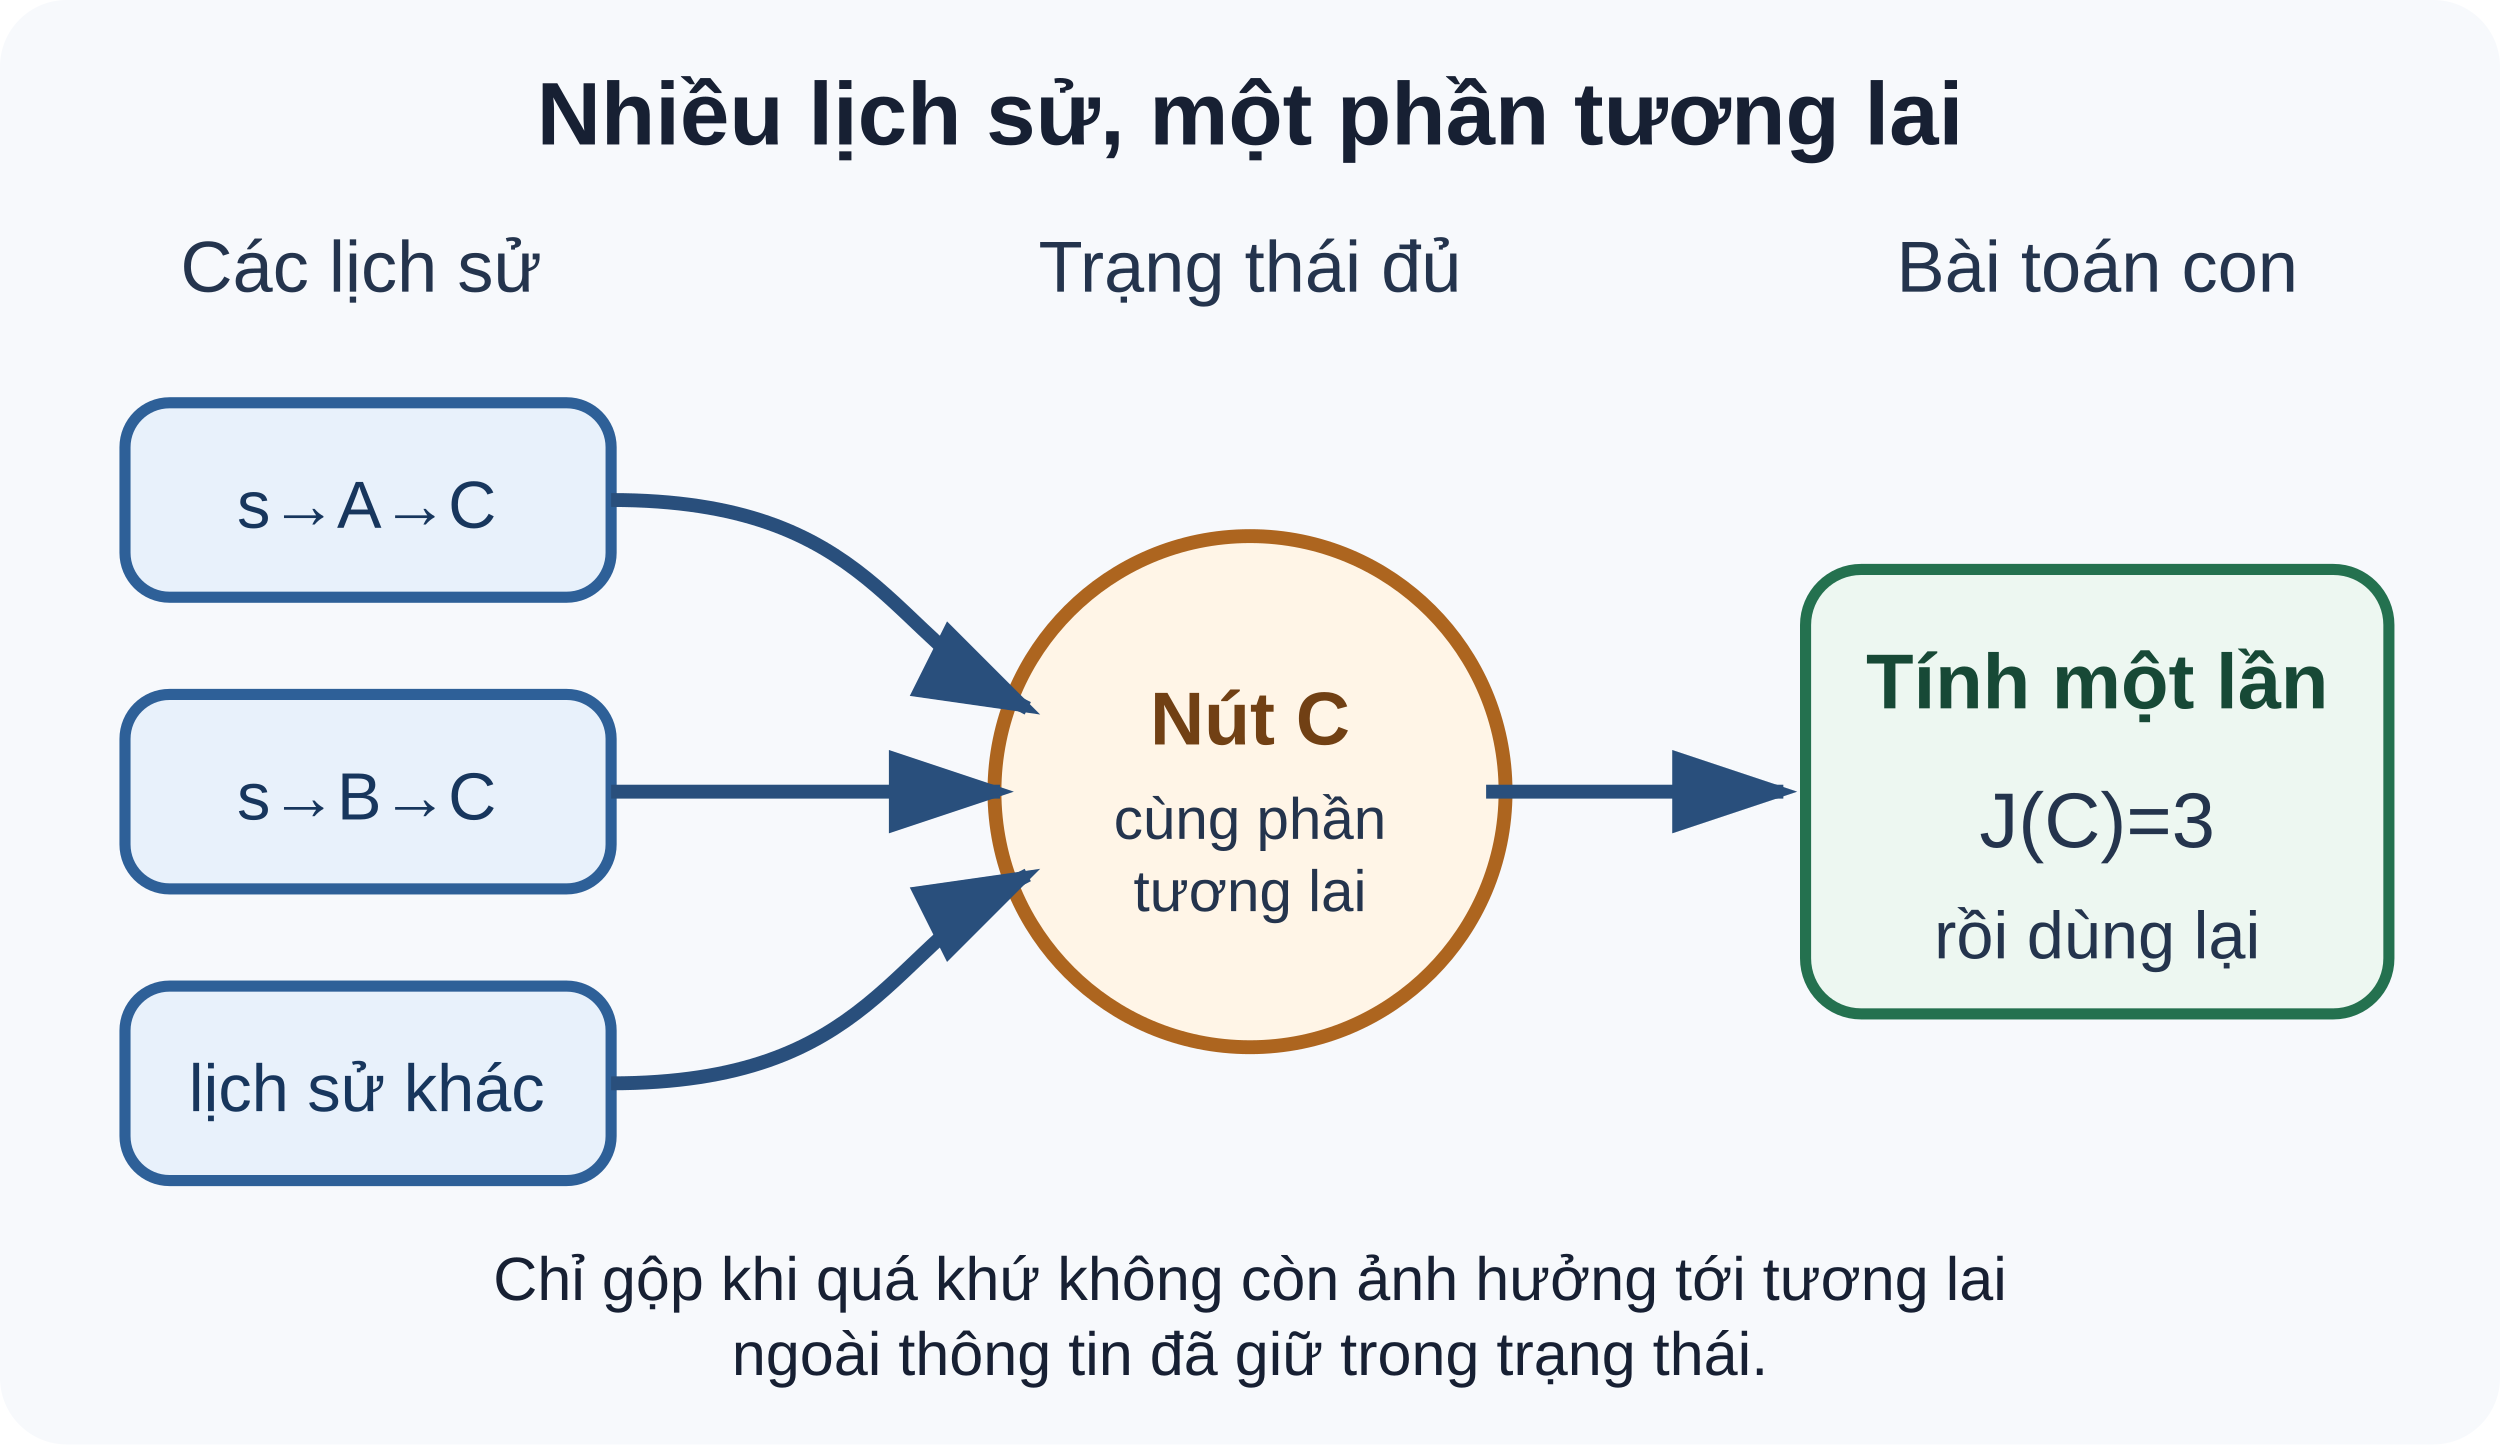
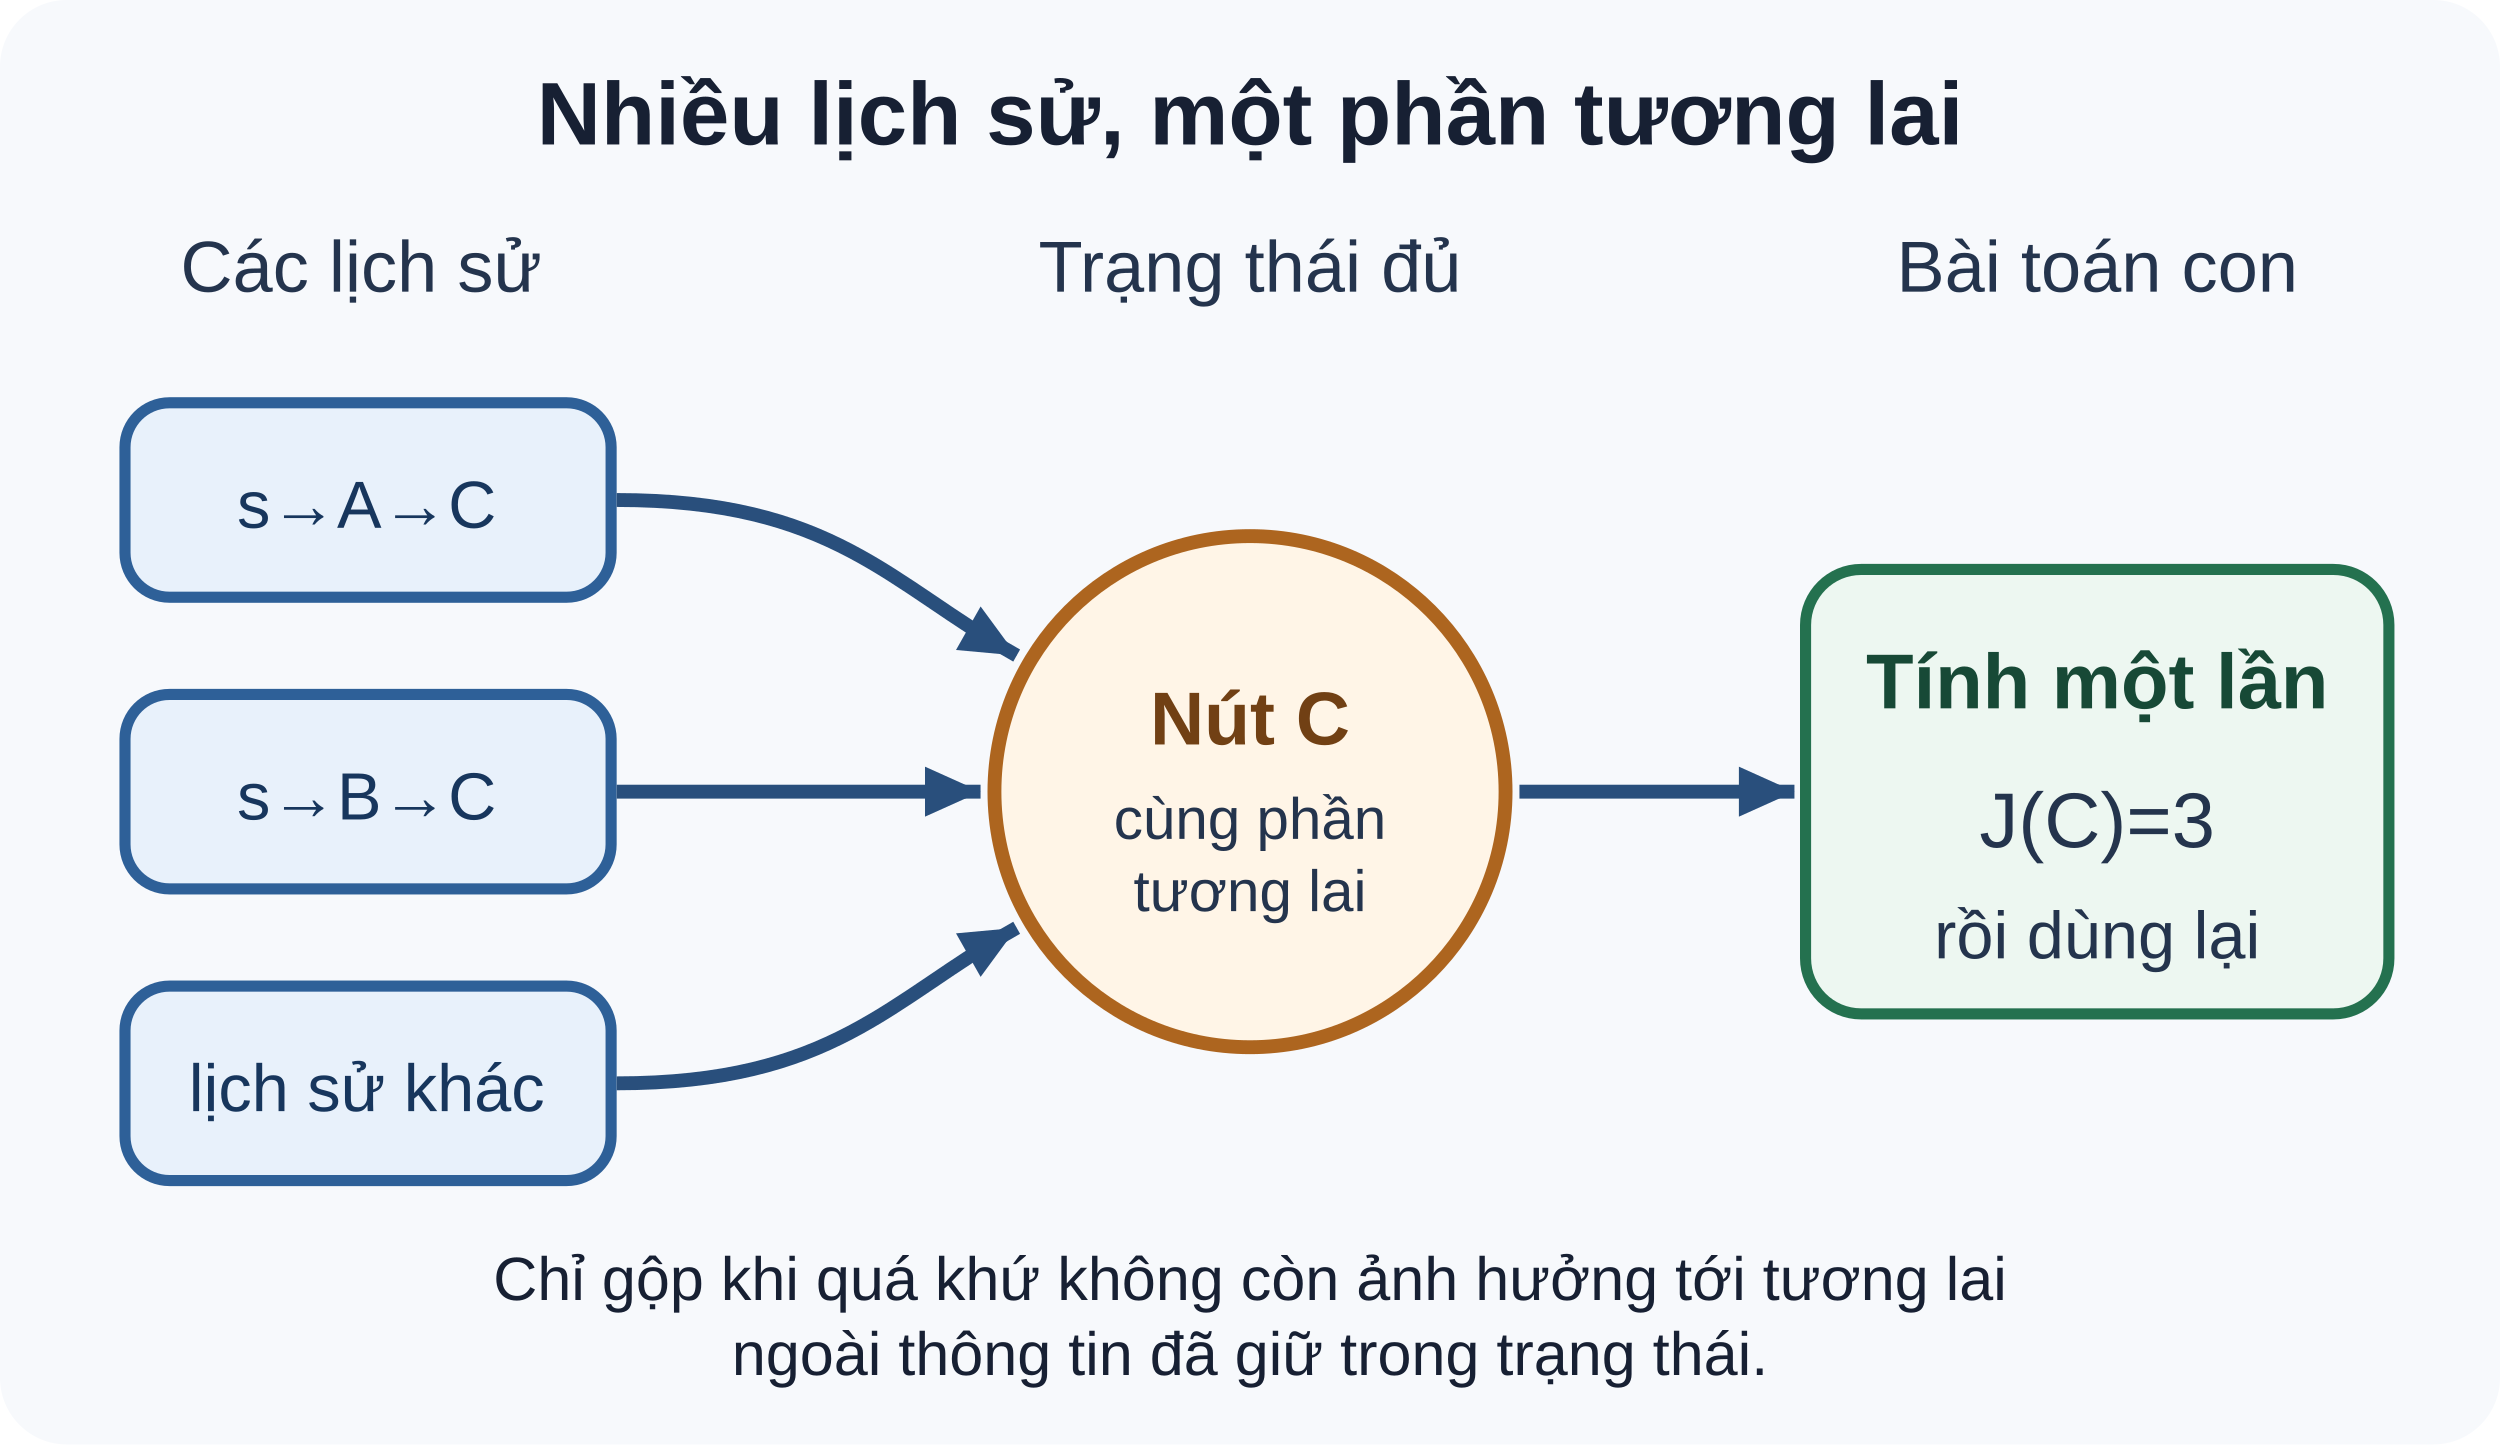
<svg xmlns="http://www.w3.org/2000/svg" viewBox="0 0 900 520" role="img" aria-labelledby="title desc">
  <defs>
-     <marker id="arrow" markerWidth="10" markerHeight="10" refX="8" refY="3" orient="auto">
-       <path d="M0,0 L0,6 L9,3 z" fill="#294f7c" />
+     <marker id="arrow" markerUnits="userSpaceOnUse" markerWidth="22" markerHeight="22" refX="20" refY="11" orient="auto">
+       <path d="M0,2 L20,11 L0,20 z" fill="#294f7c" />
    </marker>
  </defs>
  <rect width="900" height="520" rx="24" fill="#f7f9fc" />
  <text x="450" y="52" text-anchor="middle" font-family="Arial,sans-serif" font-size="32" font-weight="700" fill="#172033">Nhiều lịch sử, một phần tương lai</text>
  <g font-family="Arial,sans-serif" text-anchor="middle">
    <text x="130" y="105" font-size="26" fill="#24344d">Các lịch sử</text>
    <text x="450" y="105" font-size="26" fill="#24344d">Trạng thái đủ</text>
    <text x="755" y="105" font-size="26" fill="#24344d">Bài toán con</text>
    <g fill="#e8f1fb" stroke="#2e6098" stroke-width="4">
      <rect x="45" y="145" width="175" height="70" rx="16" />
      <rect x="45" y="250" width="175" height="70" rx="16" />
      <rect x="45" y="355" width="175" height="70" rx="16" />
    </g>
    <g font-size="24" fill="#17365d">
      <text x="132" y="190">s→A→C</text>
      <text x="132" y="295">s→B→C</text>
      <text x="132" y="400">lịch sử khác</text>
    </g>
    <circle cx="450" cy="285" r="92" fill="#fff5e7" stroke="#ad651f" stroke-width="5" />
    <text x="450" y="268" font-size="27" font-weight="700" fill="#714014">Nút C</text>
    <text x="450" y="302" font-size="21" fill="#24344d">cùng phần</text>
    <text x="450" y="328" font-size="21" fill="#24344d">tương lai</text>
    <rect x="650" y="205" width="210" height="160" rx="20" fill="#edf7f1" stroke="#24714f" stroke-width="4" />
    <text x="755" y="255" font-size="28" font-weight="700" fill="#174936">Tính một lần</text>
    <text x="755" y="305" font-size="28" fill="#24344d">J(C)=3</text>
    <text x="755" y="345" font-size="24" fill="#24344d">rồi dùng lại</text>
  </g>
  <g stroke="#294f7c" stroke-width="5" fill="none" marker-end="url(#arrow)">
-     <path d="M220 180 C315 180 320 230 370 255" />
-     <path d="M220 285 H360" />
-     <path d="M220 390 C315 390 320 340 370 315" />
-     <path d="M535 285 H642" />
+     <path d="M222 180 C300 180 320 210 366 236" />
+     <path d="M222 285 H353" />
+     <path d="M222 390 C300 390 320 360 366 334" />
+     <path d="M547 285 H646" />
  </g>
  <text x="450" y="468" text-anchor="middle" font-family="Arial,sans-serif" font-size="22" fill="#172033">Chỉ gộp khi quá khứ không còn ảnh hưởng tới tương lai</text>
  <text x="450" y="495" text-anchor="middle" font-family="Arial,sans-serif" font-size="22" fill="#172033">ngoài thông tin đã giữ trong trạng thái.</text>
</svg>
